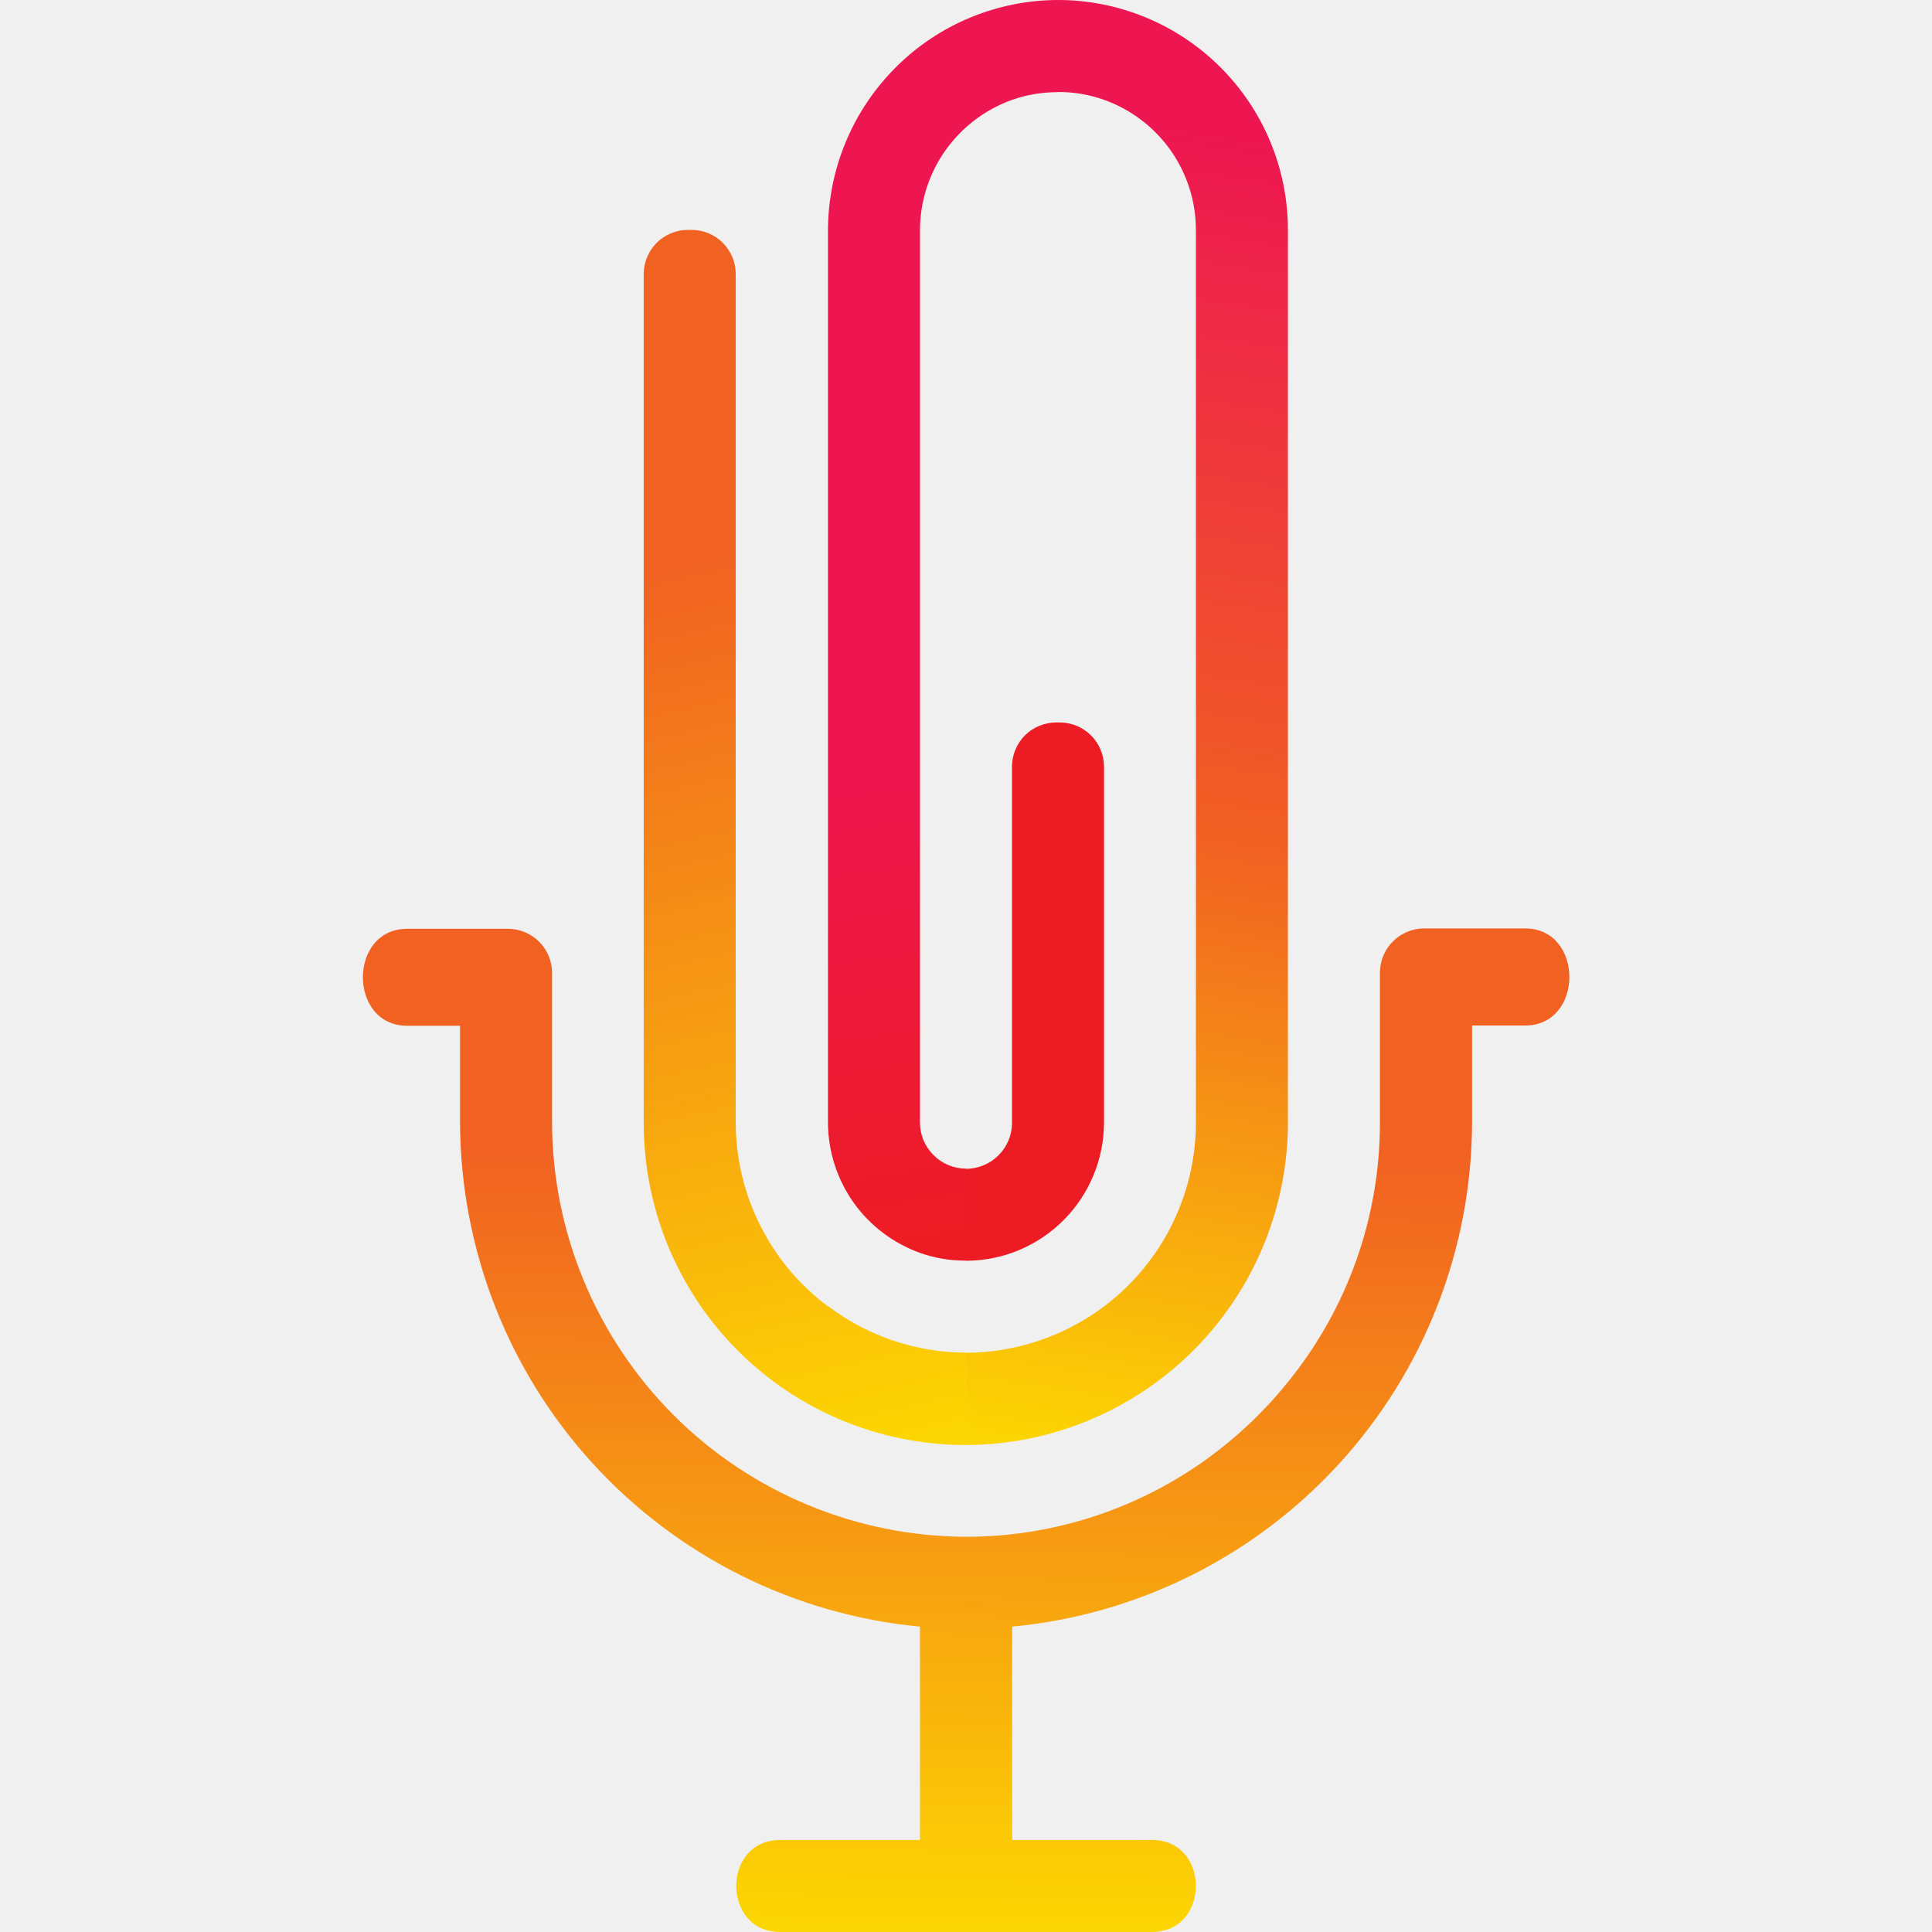
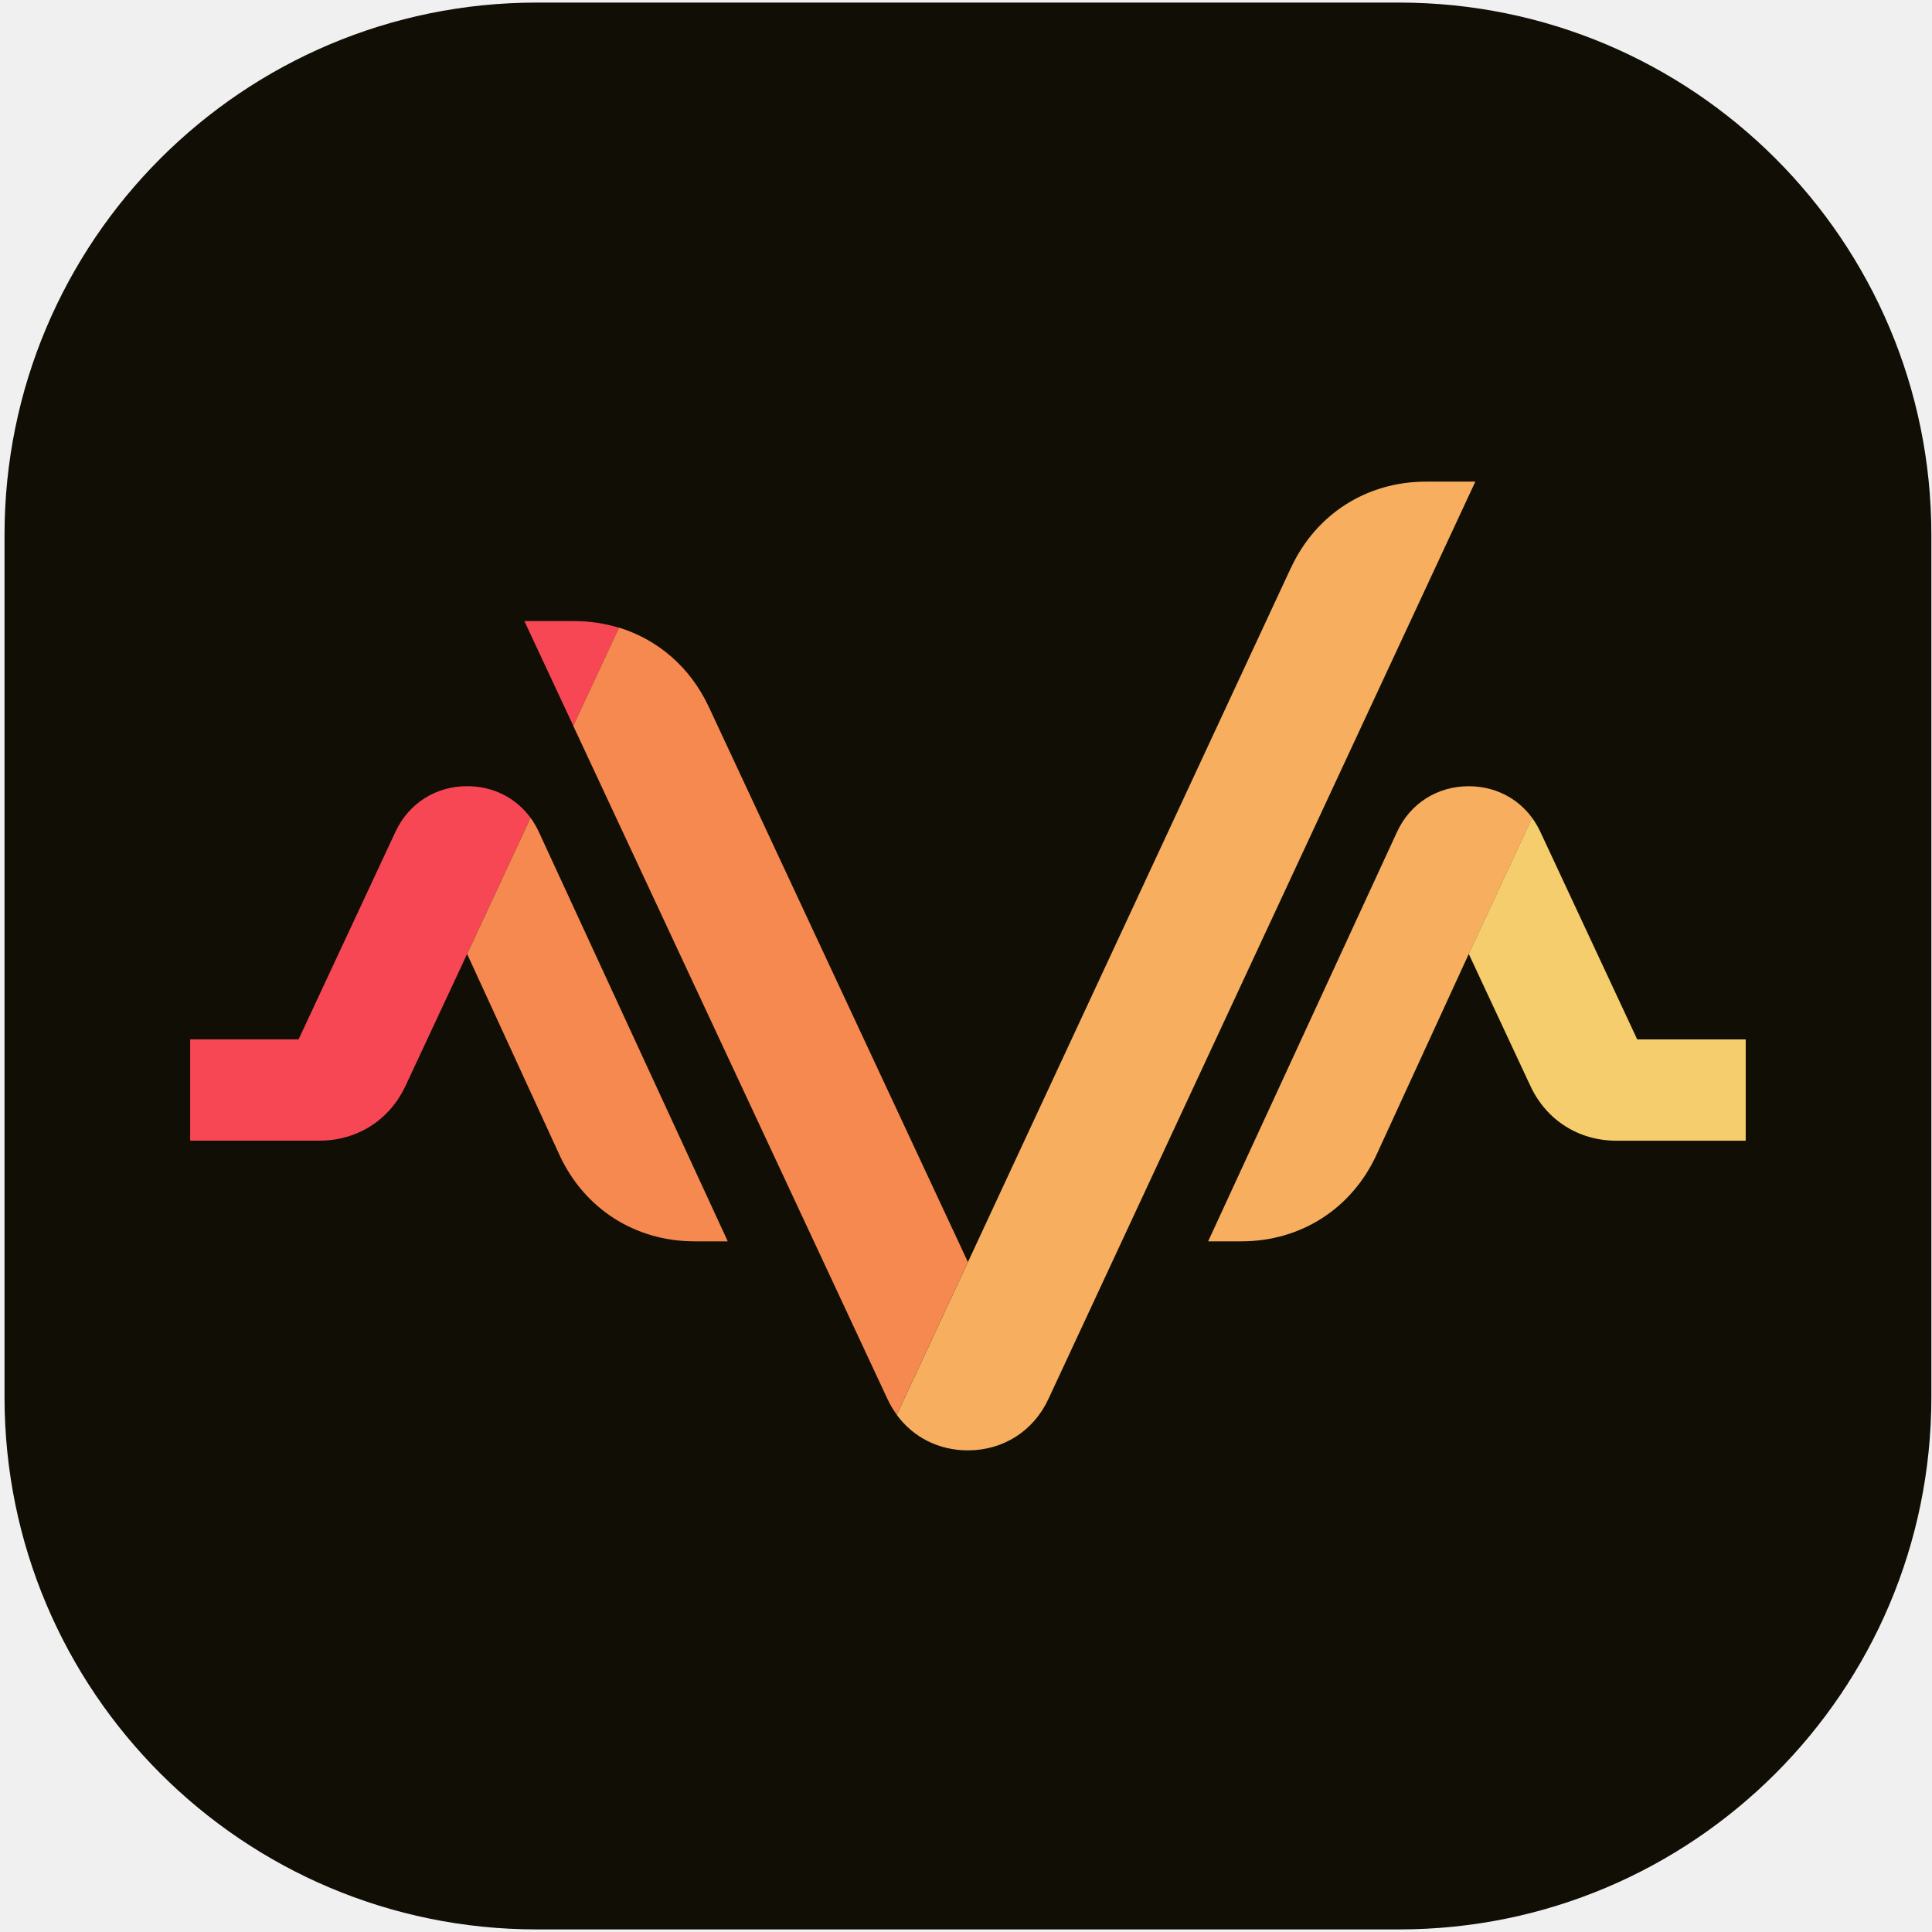
- <svg xmlns="http://www.w3.org/2000/svg" width="24" height="24" viewBox="0 0 16 16" fill="none">
-   <g clip-path="url(#clip0_26_82)">
-     <path fill-rule="evenodd" clip-rule="evenodd" d="M8 12.727C7.092 12.724 6.221 12.362 5.579 11.72C4.937 11.077 4.575 10.207 4.572 9.299V8.056C4.572 7.96 4.533 7.867 4.465 7.799C4.396 7.73 4.303 7.692 4.207 7.692H3.372C2.883 7.692 2.883 8.495 3.372 8.495H3.81V9.299C3.814 10.343 4.205 11.349 4.909 12.12C5.614 12.891 6.579 13.373 7.619 13.471V15.238H6.461C5.976 15.238 5.976 16 6.461 16H9.54C10.025 16 10.025 15.238 9.54 15.238H8.382V13.471C9.422 13.373 10.388 12.891 11.092 12.12C11.796 11.349 12.188 10.343 12.191 9.299V8.493H12.63C13.119 8.493 13.119 7.689 12.63 7.689H11.793C11.697 7.689 11.604 7.728 11.536 7.796C11.467 7.864 11.429 7.957 11.428 8.054V9.296C11.429 10.078 11.16 10.837 10.667 11.444C10.514 11.635 10.341 11.808 10.152 11.962C9.544 12.457 8.784 12.727 8 12.727Z" fill="url(#paint0_linear_26_82)" />
-     <path fill-rule="evenodd" clip-rule="evenodd" d="M6.857 10.819C6.621 10.643 6.428 10.413 6.296 10.149C6.163 9.885 6.094 9.594 6.093 9.299V2.269C6.093 2.172 6.054 2.08 5.986 2.011C5.918 1.943 5.825 1.904 5.728 1.904H5.696C5.599 1.904 5.507 1.943 5.438 2.011C5.37 2.08 5.331 2.172 5.331 2.269V9.299C5.331 9.649 5.399 9.996 5.533 10.32C5.667 10.644 5.864 10.939 6.112 11.187C6.36 11.435 6.654 11.631 6.978 11.765C7.302 11.899 7.649 11.967 8 11.967L8.064 11.588L8 11.202C7.587 11.201 7.186 11.066 6.857 10.816V10.819Z" fill="url(#paint1_linear_26_82)" />
-     <path fill-rule="evenodd" clip-rule="evenodd" d="M6.857 9.299C6.858 9.535 6.932 9.765 7.068 9.958C7.204 10.15 7.397 10.296 7.619 10.376C7.741 10.419 7.87 10.441 8 10.44L8.053 10.054L8 9.678C7.899 9.678 7.802 9.638 7.731 9.566C7.659 9.495 7.619 9.398 7.619 9.297V1.904C7.62 1.668 7.693 1.438 7.83 1.245C7.966 1.053 8.159 0.907 8.381 0.827C8.503 0.784 8.632 0.763 8.762 0.763V0C8.257 0.001 7.773 0.202 7.417 0.559C7.06 0.916 6.859 1.4 6.857 1.904V9.299Z" fill="url(#paint2_linear_26_82)" />
-     <path fill-rule="evenodd" clip-rule="evenodd" d="M8.381 9.299C8.381 9.4 8.341 9.496 8.269 9.568C8.198 9.639 8.101 9.679 8 9.68V10.441C8.303 10.441 8.593 10.32 8.807 10.106C9.021 9.892 9.142 9.601 9.143 9.299V6.348C9.142 6.251 9.104 6.158 9.035 6.09C8.967 6.022 8.874 5.984 8.778 5.983H8.746C8.649 5.984 8.556 6.022 8.488 6.09C8.42 6.159 8.381 6.251 8.381 6.348V9.299Z" fill="#ED1C24" />
-     <path fill-rule="evenodd" clip-rule="evenodd" d="M9.904 9.299C9.903 9.803 9.702 10.287 9.345 10.644C8.988 11 8.505 11.201 8 11.203V11.967C8.706 11.965 9.383 11.683 9.883 11.184C10.383 10.684 10.664 10.007 10.666 9.301V1.904C10.666 1.399 10.465 0.915 10.108 0.558C9.751 0.201 9.267 0 8.762 0L8.697 0.38L8.762 0.762C8.891 0.761 9.019 0.783 9.141 0.826C9.364 0.905 9.557 1.051 9.694 1.244C9.83 1.437 9.904 1.668 9.904 1.904V9.299Z" fill="url(#paint3_linear_26_82)" />
-   </g>
-   <defs>
-     <linearGradient id="paint0_linear_26_82" x1="7.983" y1="9.561" x2="7.909" y2="15.959" gradientUnits="userSpaceOnUse">
-       <stop stop-color="#F16122" />
-       <stop offset="1" stop-color="#FCD602" />
-     </linearGradient>
-     <linearGradient id="paint1_linear_26_82" x1="7.094" y1="12.043" x2="5.438" y2="4.682" gradientUnits="userSpaceOnUse">
-       <stop stop-color="#FCD602" />
-       <stop offset="1" stop-color="#F16122" />
-     </linearGradient>
-     <linearGradient id="paint2_linear_26_82" x1="8.558" y1="10.149" x2="8.004" y2="6.113" gradientUnits="userSpaceOnUse">
-       <stop stop-color="#ED1C24" />
-       <stop offset="1" stop-color="#ED1651" />
-     </linearGradient>
-     <linearGradient id="paint3_linear_26_82" x1="10.258" y1="1.143" x2="8.612" y2="11.984" gradientUnits="userSpaceOnUse">
-       <stop stop-color="#ED1651" />
-       <stop offset="0.53" stop-color="#F16122" />
-       <stop offset="1" stop-color="#FCD602" />
-     </linearGradient>
-     <clipPath id="clip0_26_82">
-       <rect width="16" height="16" fill="white" />
-     </clipPath>
-   </defs>
+ <svg xmlns="http://www.w3.org/2000/svg" width="144" height="144" viewBox="0 0 144 144" fill="none">
+   <path d="M104.279 0.192H40.01C18.099 0.192 0.337 17.955 0.337 39.866V104.135C0.337 126.046 18.099 143.808 40.01 143.808H104.279C126.19 143.808 143.953 126.046 143.953 104.135V39.866C143.953 17.955 126.19 0.192 104.279 0.192Z" fill="#110F05" />
+   <path fill-rule="evenodd" clip-rule="evenodd" d="M30.222 80.941L34.816 71.101L39.543 60.952C38.453 59.464 36.746 58.597 34.816 58.597C32.474 58.597 30.466 59.876 29.475 61.999L22.256 77.467H14.175V85.016H23.817C26.627 85.016 29.034 83.485 30.222 80.937V80.941ZM42.73 54.106L46.14 46.789C45.076 46.463 43.944 46.291 42.773 46.291H39.084L42.734 54.106H42.73Z" fill="#F74755" />
+   <path fill-rule="evenodd" clip-rule="evenodd" d="M34.816 71.102L41.688 86.059C43.541 90.091 47.337 92.523 51.776 92.523H54.243L40.161 62.004C39.985 61.626 39.779 61.274 39.543 60.953L34.816 71.102ZM42.73 54.107L66.15 104.281C66.348 104.701 66.579 105.091 66.841 105.452L72.143 94.067L52.832 52.691C51.45 49.731 49.04 47.672 46.14 46.78L42.73 54.098V54.107Z" fill="#F6894F" />
+   <path fill-rule="evenodd" clip-rule="evenodd" d="M96.219 42.319L72.803 92.651L72.143 94.071L66.841 105.456C68.068 107.133 69.976 108.102 72.143 108.102C74.772 108.102 77.028 106.665 78.139 104.28L109.963 35.898H106.291C101.873 35.898 98.09 38.308 96.224 42.319H96.219ZM104.129 62.003L90.047 92.523H92.513C96.953 92.523 100.749 90.091 102.602 86.059L109.474 71.101L114.197 60.961C113.103 59.468 111.404 58.602 109.474 58.602C107.132 58.602 105.111 59.876 104.129 62.003Z" fill="#F7AF5F" />
+   <path fill-rule="evenodd" clip-rule="evenodd" d="M109.474 71.102L114.068 80.942C115.256 83.49 117.663 85.021 120.472 85.021H130.115V77.472H122.029L114.81 62.004C114.634 61.63 114.428 61.279 114.192 60.957L109.47 71.097L109.474 71.102Z" fill="#F6CD6C" />
</svg>
